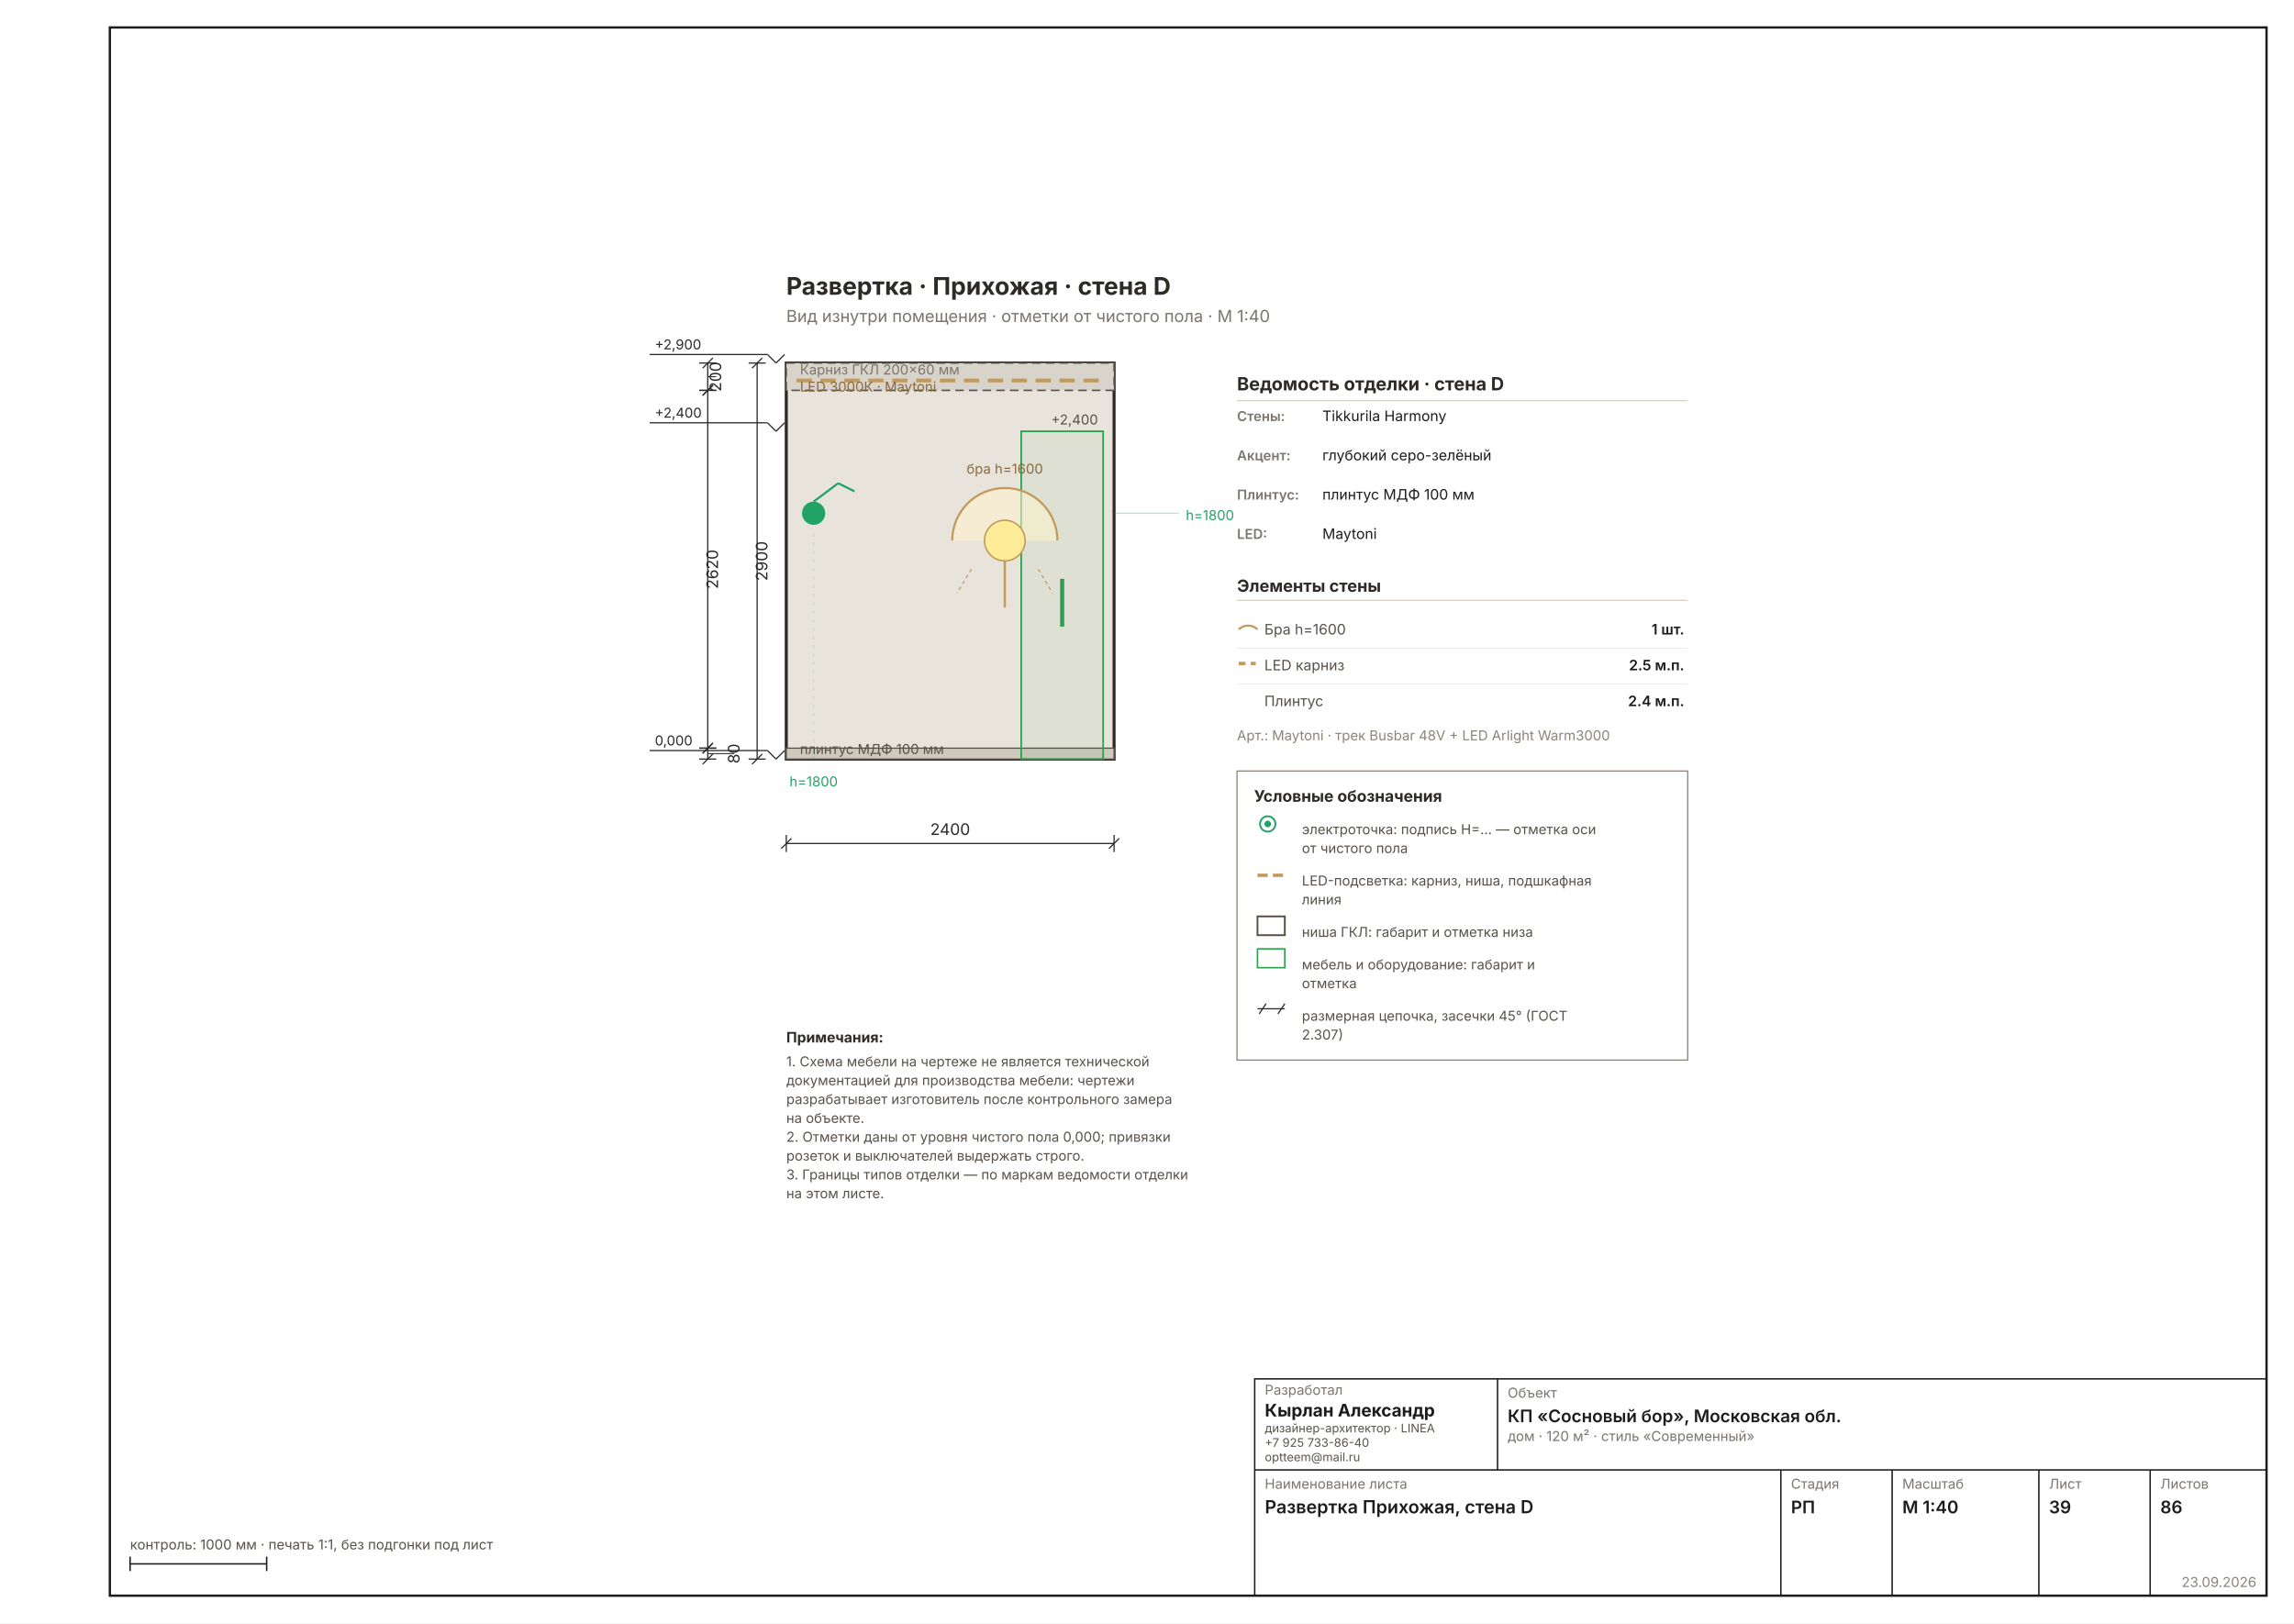
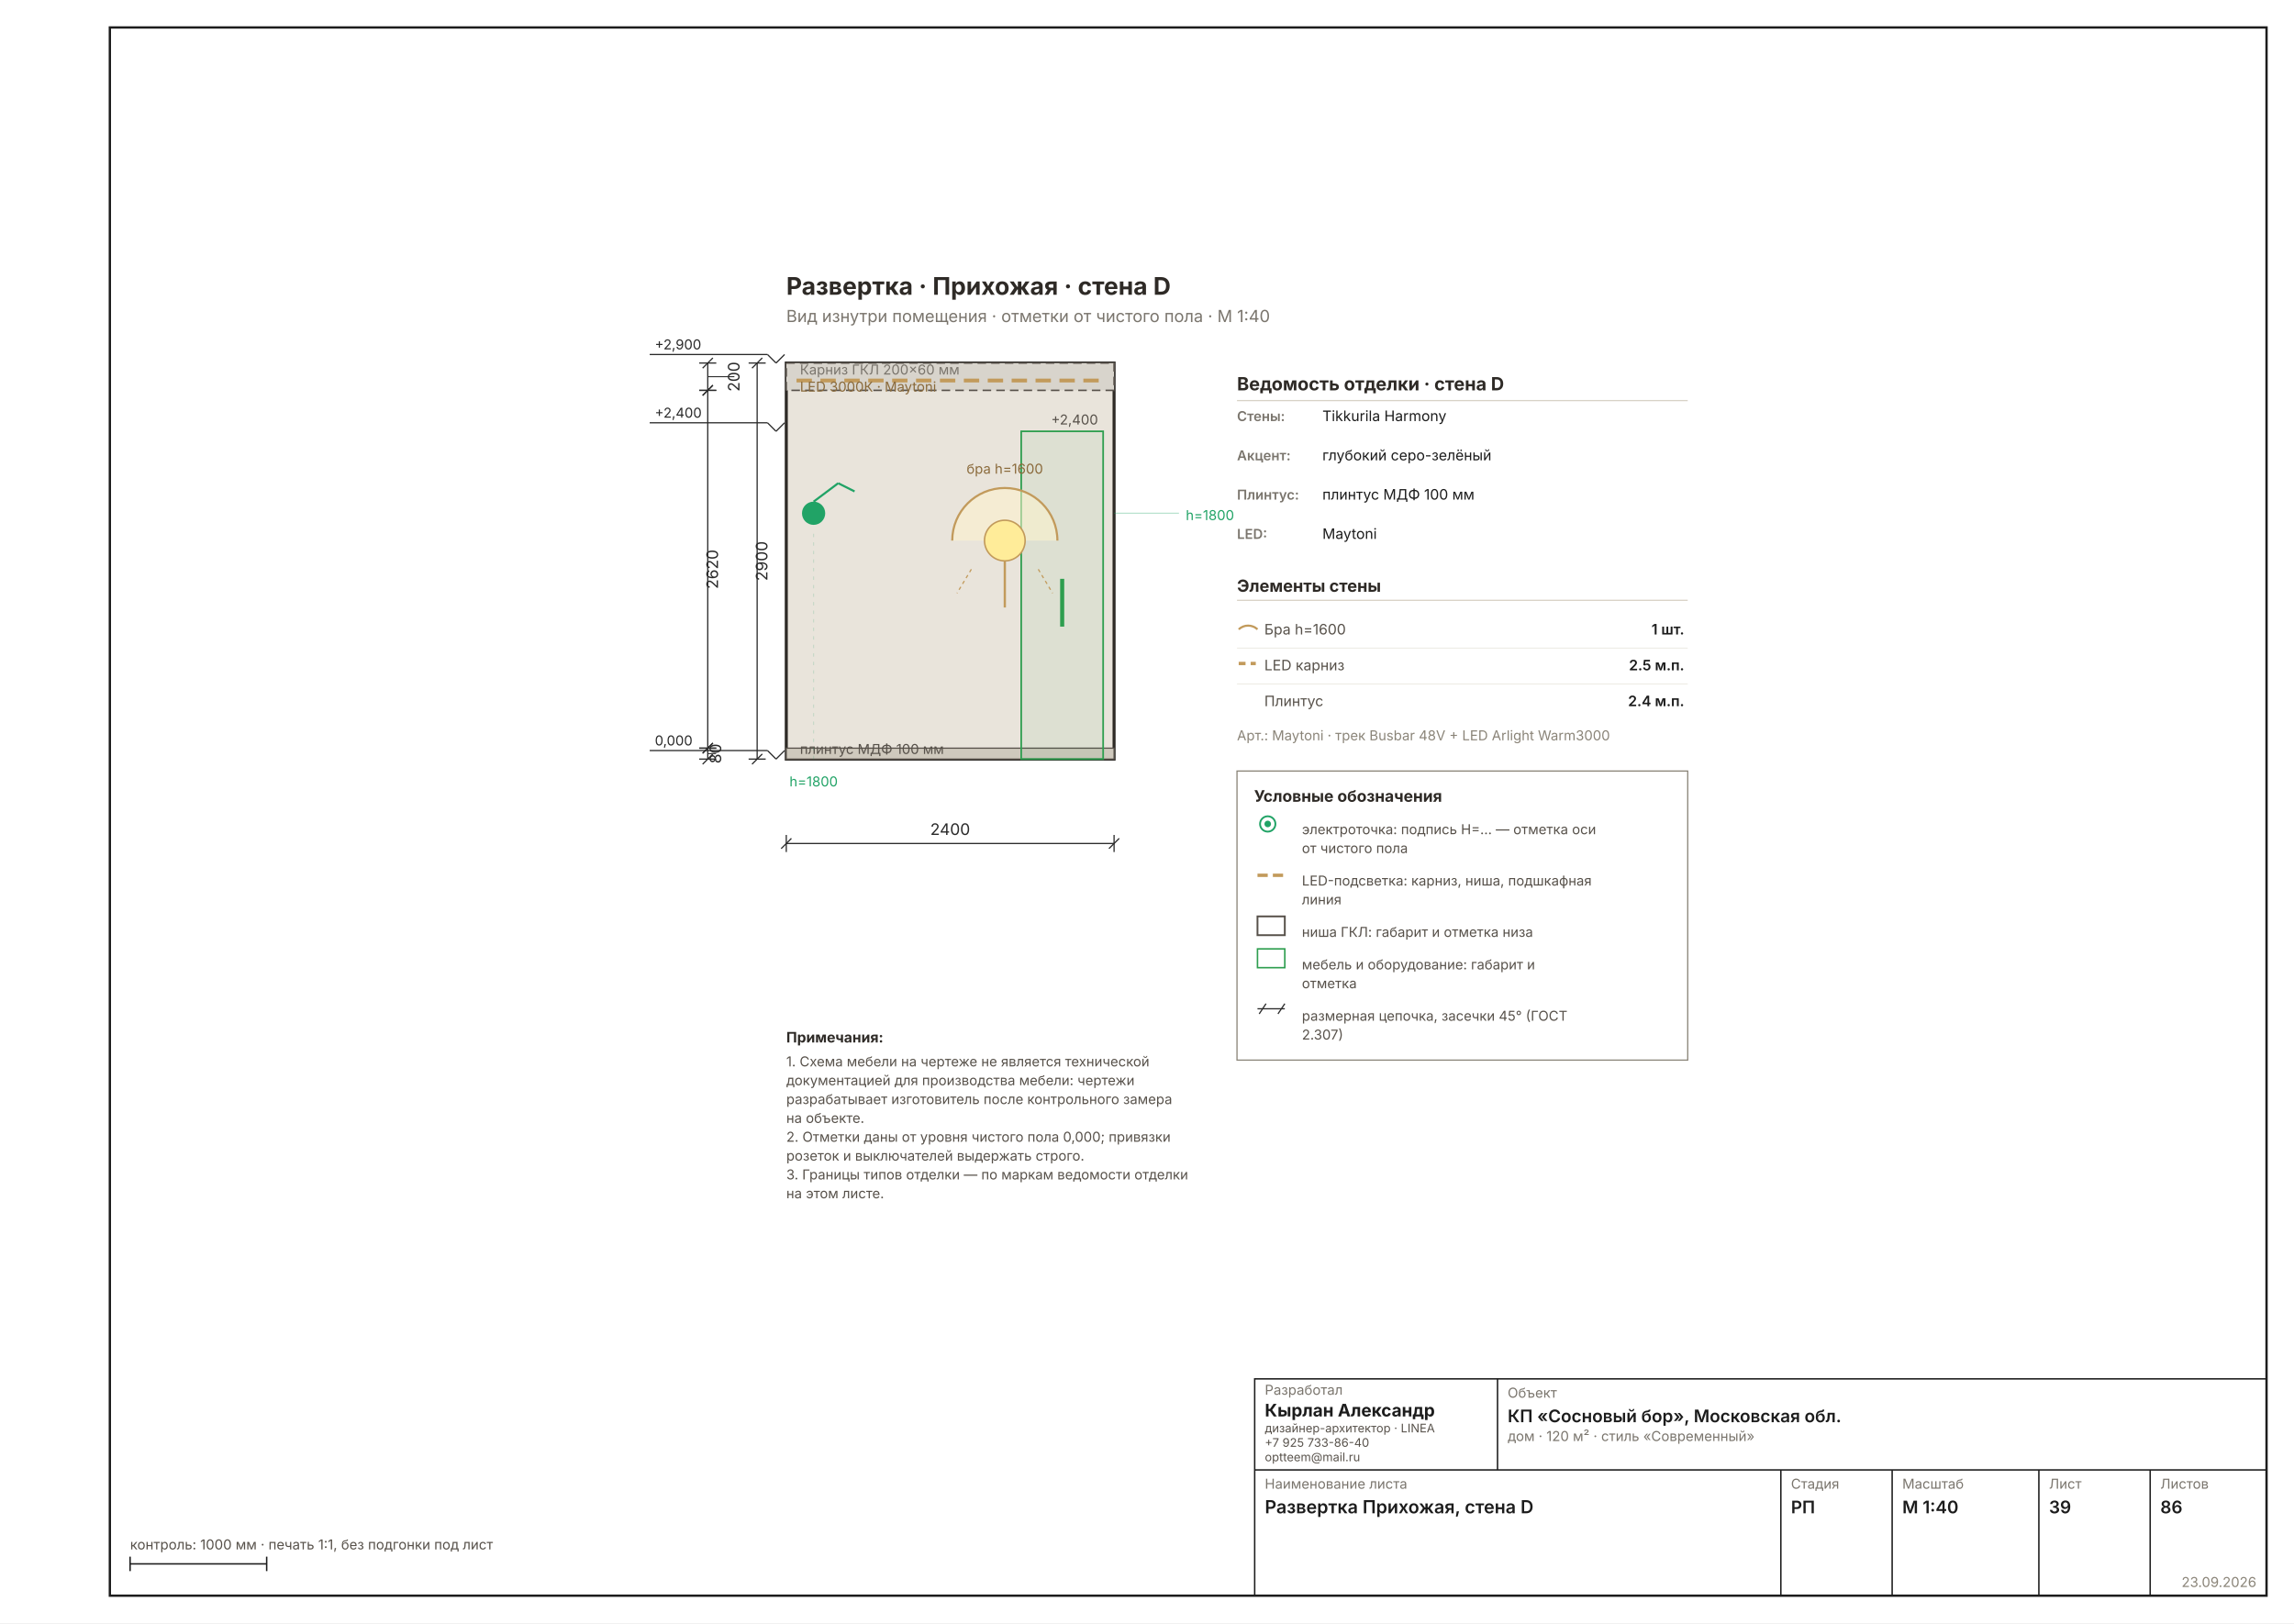
<svg xmlns="http://www.w3.org/2000/svg" width="1587" height="1123" viewBox="0 0 1587 1123" font-family="Inter, &quot;Helvetica Neue&quot;, Arial, sans-serif" data-sheet="elevation" data-scale="1:40">
  <rect width="1587" height="1123" fill="#FFFFFF" />
  <rect x="76" y="19" width="1492" height="1085" fill="none" stroke="#1C1C1C" stroke-width="1.6" />
  <g transform="translate(437.6543 144.8743) scale(1.1811)">
    <rect x="90" y="90" width="192" height="232" fill="#E9E4DB" stroke="#2E2A26" stroke-width="1.78" />
    <rect x="90" y="90" width="192" height="16" fill="#D8D4CC" stroke="#57514A" stroke-width="0.89" stroke-dasharray="5 3" />
    <line x1="96" y1="100.24" x2="276" y2="100.24" stroke="#C29A5B" stroke-width="2.22" stroke-dasharray="9 5" />
    <text x="98" y="96.72" font-size="8.00" fill="#7A756D">Карниз ГКЛ 200×60 мм</text>
    <text x="98" y="106.72" font-size="8.00" fill="#8A6A3B">LED 3000К · Maytoni</text>
    <rect x="90" y="315.6" width="192" height="6.4" fill="#CFC9BD" stroke="#57514A" stroke-width="0.71" />
    <text x="98" y="319" font-size="8.00" fill="#57514A">плинтус МДФ 100 мм</text>
    <rect x="227.6" y="130" width="48" height="192" fill="#2E9E4F0F" stroke="#2E9E4F" stroke-width="0.98" />
    <rect x="250.4" y="216.4" width="2.4" height="28" fill="#2E9E4F" />
    <g data-el="level" stroke="#2A2A2A" stroke-width="0.71" fill="none">
      <line x1="79" y1="317" x2="84" y2="322" />
      <line x1="84" y1="322" x2="89" y2="317" />
      <line x1="79" y1="317" x2="10" y2="317" />
    </g>
    <text x="13" y="314" font-size="8.00" fill="#2A2A2A" text-anchor="start">0,000</text>
    <g data-el="level" stroke="#2A2A2A" stroke-width="0.71" fill="none">
      <line x1="79" y1="125" x2="84" y2="130" />
      <line x1="84" y1="130" x2="89" y2="125" />
      <line x1="79" y1="125" x2="10" y2="125" />
    </g>
    <text x="13" y="122" font-size="8.00" fill="#2A2A2A" text-anchor="start">+2,400</text>
    <g data-el="level" stroke="#2A2A2A" stroke-width="0.71" fill="none">
      <line x1="79" y1="85" x2="84" y2="90" />
      <line x1="84" y1="90" x2="89" y2="85" />
      <line x1="79" y1="85" x2="10" y2="85" />
    </g>
    <text x="13" y="82" font-size="8.00" fill="#2A2A2A" text-anchor="start">+2,900</text>
    <text x="272.6" y="126" font-size="8.00" fill="#57514A" text-anchor="end">+2,400</text>
    <path d="M 187.2 194 A 30.8 30.8 0 0 1 248.8 194" fill="#FFF3CC88" stroke="#C29A5B" stroke-width="1.24" />
    <circle cx="218" cy="194" r="11.9" fill="#FFEC99" stroke="#C29A5B" stroke-width="0.89" />
    <line x1="218" y1="205.9" x2="218" y2="233.2" stroke="#C29A5B" stroke-width="1.33" />
    <line x1="198.4" y1="210.8" x2="190" y2="224.8" stroke="#C29A5B" stroke-width="0.71" stroke-dasharray="2 2" />
    <line x1="237.6" y1="210.8" x2="246" y2="224.8" stroke="#C29A5B" stroke-width="0.71" stroke-dasharray="2 2" />
    <text x="218" y="154.8" font-size="8.00" fill="#8A6A3B" text-anchor="middle">бра h=1600</text>
    <circle cx="106" cy="178" r="6.8" fill="#21A366" />
    <line x1="106" y1="171.2" x2="120.4" y2="160.4" stroke="#21A366" stroke-width="1.24" />
    <line x1="120.4" y1="160.4" x2="130" y2="165.2" stroke="#21A366" stroke-width="1.24" />
    <line x1="106" y1="322" x2="106" y2="187" stroke="#21A36630" stroke-width="0.58" stroke-dasharray="2 3" />
    <text x="106" y="338" font-size="8.00" fill="#21A366" text-anchor="middle">h=1800</text>
    <line x1="282" y1="178" x2="320" y2="178" stroke="#21A36650" stroke-width="0.71" />
    <text x="324" y="182" font-size="8.00" fill="#21A366">h=1800</text>
    <g data-el="chain">
      <g data-el="dim" stroke="#2A2A2A" stroke-width="0.71" fill="none">
        <line x1="90" y1="371.44" x2="282" y2="371.44" />
        <line x1="90" y1="366.44" x2="90" y2="376.44" />
        <line x1="282" y1="366.44" x2="282" y2="376.44" />
        <line x1="87" y1="374.44" x2="93" y2="368.44" />
        <line x1="279" y1="374.44" x2="285" y2="368.44" />
      </g>
      <text x="186" y="366.44" font-size="9.33" fill="#2A2A2A" text-anchor="middle">2400</text>
    </g>
    <g data-el="chain">
      <g data-el="dim" stroke="#2A2A2A" stroke-width="0.71" fill="none">
        <line x1="44" y1="90" x2="44" y2="106" />
        <line x1="39" y1="90" x2="49" y2="90" />
        <line x1="39" y1="106" x2="49" y2="106" />
        <line x1="41" y1="93" x2="47" y2="87" />
        <line x1="41" y1="109" x2="47" y2="103" />
-         <line x1="44" y1="98" x2="48.867" y2="98" stroke-width="0.58" />
+         <line x1="44" y1="98" x2="59.602" y2="98" stroke-width="0.58" />
      </g>
-       <text x="51.867" y="98" font-size="9.33" fill="#2A2A2A" transform="rotate(-90 51.8669 98)" text-anchor="middle">200</text>
+       <text x="62.602" y="98" font-size="9.33" fill="#2A2A2A" transform="rotate(-90 62.6016 98)" text-anchor="middle">200</text>
      <g data-el="dim" stroke="#2A2A2A" stroke-width="0.71" fill="none">
        <line x1="44" y1="106" x2="44" y2="315.6" />
        <line x1="39" y1="106" x2="49" y2="106" />
        <line x1="39" y1="315.6" x2="49" y2="315.6" />
        <line x1="41" y1="109" x2="47" y2="103" />
        <line x1="41" y1="318.6" x2="47" y2="312.6" />
      </g>
      <text x="50" y="210.8" font-size="9.33" fill="#2A2A2A" transform="rotate(-90 50 210.8)" text-anchor="middle">2620</text>
      <g data-el="dim" stroke="#2A2A2A" stroke-width="0.71" fill="none">
        <line x1="44" y1="315.6" x2="44" y2="322" />
        <line x1="39" y1="315.6" x2="49" y2="315.6" />
        <line x1="39" y1="322" x2="49" y2="322" />
        <line x1="41" y1="318.6" x2="47" y2="312.6" />
        <line x1="41" y1="325" x2="47" y2="319" />
-         <line x1="44" y1="318.8" x2="59.602" y2="318.8" stroke-width="0.58" />
+         <line x1="44" y1="318.8" x2="48.867" y2="318.8" stroke-width="0.58" />
      </g>
-       <text x="62.602" y="318.8" font-size="9.33" fill="#2A2A2A" transform="rotate(-90 62.6016 318.8)" text-anchor="middle">80</text>
+       <text x="51.867" y="318.8" font-size="9.33" fill="#2A2A2A" transform="rotate(-90 51.8669 318.8)" text-anchor="middle">80</text>
      <g data-el="dim" stroke="#2A2A2A" stroke-width="0.71" fill="none">
        <line x1="72.937" y1="90" x2="72.937" y2="322" />
        <line x1="67.937" y1="90" x2="77.937" y2="90" />
        <line x1="67.937" y1="322" x2="77.937" y2="322" />
        <line x1="69.937" y1="93" x2="75.937" y2="87" />
        <line x1="69.937" y1="325" x2="75.937" y2="319" />
      </g>
      <text x="78.937" y="206" font-size="9.33" fill="#2A2A2A" transform="rotate(-90 78.93701 206)" text-anchor="middle">2900</text>
    </g>
    <text x="354" y="106" font-size="10.67" font-weight="700" fill="#2E2A26">Ведомость отделки · стена D</text>
    <line x1="354" y1="112" x2="618" y2="112" stroke="#D8D2C6" stroke-width="0.71" />
    <text x="354" y="124" font-size="8.00" font-weight="600" fill="#7A756D">Стены:</text>
    <text x="404" y="124" font-size="8.45" fill="#1C1C1C">Tikkurila Harmony</text>
    <text x="354" y="147" font-size="8.00" font-weight="600" fill="#7A756D">Акцент:</text>
    <text x="404" y="147" font-size="8.45" fill="#1C1C1C">глубокий серо-зелёный</text>
    <text x="354" y="170" font-size="8.00" font-weight="600" fill="#7A756D">Плинтус:</text>
    <text x="404" y="170" font-size="8.45" fill="#1C1C1C">плинтус МДФ 100 мм</text>
    <text x="354" y="193" font-size="8.00" font-weight="600" fill="#7A756D">LED:</text>
    <text x="404" y="193" font-size="8.45" fill="#1C1C1C">Maytoni</text>
    <text x="354" y="224" font-size="9.78" font-weight="700" fill="#2E2A26">Элементы стены</text>
    <line x1="354" y1="229" x2="618" y2="229" stroke="#D8D2C6" stroke-width="0.71" />
    <path d="M 355 246 A 8 8 0 0 1 366 246" fill="none" stroke="#C29A5B" stroke-width="1.24" />
    <text x="370" y="249" font-size="8.45" fill="#57514A">Бра h=1600</text>
    <text x="616" y="249" font-size="8.45" font-weight="600" fill="#1C1C1C" text-anchor="end">1 шт.</text>
    <line x1="354" y1="257" x2="618" y2="257" stroke="#EDEBE4" stroke-width="0.58" />
    <line x1="355" y1="266" x2="365" y2="266" stroke="#C29A5B" stroke-width="1.96" stroke-dasharray="4 3" />
    <text x="370" y="270" font-size="8.45" fill="#57514A">LED карниз</text>
    <text x="616" y="270" font-size="8.45" font-weight="600" fill="#1C1C1C" text-anchor="end">2.5 м.п.</text>
    <line x1="354" y1="278" x2="618" y2="278" stroke="#EDEBE4" stroke-width="0.58" />
    <text x="370" y="291" font-size="8.45" fill="#57514A">Плинтус</text>
    <text x="616" y="291" font-size="8.45" font-weight="600" fill="#1C1C1C" text-anchor="end">2.4 м.п.</text>
    <text x="354" y="311" font-size="8.00" fill="#8A8478">Арт.: Maytoni · трек Busbar 48V + LED Arlight Warm3000</text>
    <g data-el="legend">
      <rect x="354" y="329" width="264" height="169.335" fill="none" stroke="#8A8478" stroke-width="0.71" />
      <text x="364" y="347" font-size="9.33" font-weight="700" fill="#2E2A26">Условные обозначения</text>
      <g stroke="#21A366" stroke-width="1.07" fill="none">
        <circle cx="372" cy="360" r="4.5" />
        <circle cx="372" cy="360" r="1.4" fill="#21A366" />
      </g>
      <text x="392" y="366" font-size="8.00" fill="#57514A">электроточка: подпись Н=… — отметка оси</text>
      <text x="392" y="377.037" font-size="8.00" fill="#57514A">от чистого пола</text>
      <line x1="366" y1="390.074" x2="382" y2="390.074" stroke="#C29A5B" stroke-width="1.96" stroke-dasharray="6 3" />
      <text x="392" y="396.074" font-size="8.00" fill="#57514A">LED-подсветка: карниз, ниша, подшкафная</text>
      <text x="392" y="407.112" font-size="8.00" fill="#57514A">линия</text>
      <rect x="366" y="414.149" width="16" height="11" fill="none" stroke="#57514A" stroke-width="1.07" />
      <text x="392" y="426.149" font-size="8.00" fill="#57514A">ниша ГКЛ: габарит и отметка низа</text>
      <rect x="366" y="433.186" width="16" height="11" fill="none" stroke="#2E9E4F" stroke-width="0.89" />
      <text x="392" y="445.186" font-size="8.00" fill="#57514A">мебель и оборудование: габарит и</text>
      <text x="392" y="456.223" font-size="8.00" fill="#57514A">отметка</text>
      <g stroke="#2A2A2A" stroke-width="0.71" fill="none">
        <line x1="366" y1="468.261" x2="382" y2="468.261" />
        <line x1="367" y1="471.261" x2="371" y2="465.261" />
        <line x1="378" y1="471.261" x2="382" y2="465.261" />
      </g>
      <text x="392" y="475.261" font-size="8.00" fill="#57514A">размерная цепочка, засечки 45° (ГОСТ</text>
      <text x="392" y="486.298" font-size="8.00" fill="#57514A">2.307)</text>
    </g>
    <text x="90" y="50" font-size="14.22" font-weight="700" fill="#2E2A26">Развертка · Прихожая · стена D</text>
    <text x="90" y="66" font-size="9.78" fill="#7A756D">Вид изнутри помещения · отметки от чистого пола · М 1:40</text>
    <g data-el="notes" />
    <text x="90" y="488" font-size="8.45" font-weight="700" fill="#2E2A26">Примечания:</text>
    <text x="90" y="502" font-size="8.00" fill="#57514A">1. Схема мебели на чертеже не является технической</text>
    <text x="90" y="513.037" font-size="8.00" fill="#57514A">    документацией для производства мебели: чертежи</text>
    <text x="90" y="524.074" font-size="8.00" fill="#57514A">    разрабатывает изготовитель после контрольного замера</text>
    <text x="90" y="535.112" font-size="8.00" fill="#57514A">    на объекте.</text>
    <text x="90" y="546.149" font-size="8.00" fill="#57514A">2. Отметки даны от уровня чистого пола 0,000; привязки</text>
    <text x="90" y="557.186" font-size="8.00" fill="#57514A">    розеток и выключателей выдержать строго.</text>
    <text x="90" y="568.223" font-size="8.00" fill="#57514A">3. Границы типов отделки — по маркам ведомости отделки</text>
    <text x="90" y="579.261" font-size="8.00" fill="#57514A">    на этом листе.</text>
  </g>
  <g data-el="stamp" stroke="#1C1C1C" stroke-width="1" fill="none">
    <rect x="868" y="954" width="700" height="150" />
    <line x1="868" y1="1017" x2="1568" y2="1017" />
    <line x1="1036" y1="954" x2="1036" y2="1017" />
    <line x1="1232" y1="1017" x2="1232" y2="1104" />
    <line x1="1309" y1="1017" x2="1309" y2="1104" />
    <line x1="1410.5" y1="1017" x2="1410.5" y2="1104" />
    <line x1="1487.5" y1="1017" x2="1487.5" y2="1104" />
  </g>
  <text x="875" y="965" font-size="9.5" fill="#7A756D">Разработал</text>
  <text x="875" y="980" font-size="12" font-weight="700" fill="#1C1C1C">Кырлан Александр</text>
  <text x="875" y="991" font-size="8.2" fill="#57514A">дизайнер-архитектор · LINEA</text>
  <text x="875" y="1001" font-size="8.2" fill="#57514A">+7 925 733-86-40</text>
  <text x="875" y="1011" font-size="8.2" fill="#57514A">optteem@mail.ru</text>
  <text x="1043" y="967" font-size="9.5" fill="#7A756D">Объект</text>
  <text x="1043" y="984" font-size="12" font-weight="600" fill="#1C1C1C">КП «Сосновый бор», Московская обл.</text>
  <text x="1043" y="997" font-size="9.5" fill="#7A756D">дом · 120 м² · стиль «Современный»</text>
  <text x="875" y="1030" font-size="9.5" fill="#7A756D">Наименование листа</text>
  <text x="875" y="1047" font-size="12.5" font-weight="600" fill="#1C1C1C">Развертка Прихожая, стена D</text>
  <text x="1239" y="1030" font-size="9.5" fill="#7A756D">Стадия</text>
  <text x="1239" y="1047" font-size="12" font-weight="600" fill="#1C1C1C">РП</text>
  <text x="1316" y="1030" font-size="9.5" fill="#7A756D">Масштаб</text>
  <text x="1316" y="1047" font-size="12" font-weight="600" fill="#1C1C1C">М 1:40</text>
  <text x="1417.5" y="1030" font-size="9.5" fill="#7A756D">Лист</text>
  <text x="1417.5" y="1047" font-size="12" font-weight="600" fill="#1C1C1C">39</text>
  <text x="1494.5" y="1030" font-size="9.5" fill="#7A756D">Листов</text>
  <text x="1494.5" y="1047" font-size="12" font-weight="600" fill="#1C1C1C">86</text>
  <text x="1561" y="1098" font-size="9.5" fill="#8A8478" text-anchor="end">23.09.2026</text>
  <g stroke="#1C1C1C" stroke-width="1">
    <line x1="90" y1="1082" x2="184.488" y2="1082" />
    <line x1="90" y1="1077" x2="90" y2="1087" />
    <line x1="184.488" y1="1077" x2="184.488" y2="1087" />
  </g>
  <text x="90" y="1072" font-size="9.5" fill="#57514A">контроль: 1000 мм · печать 1:1, без подгонки под лист</text>
</svg>
